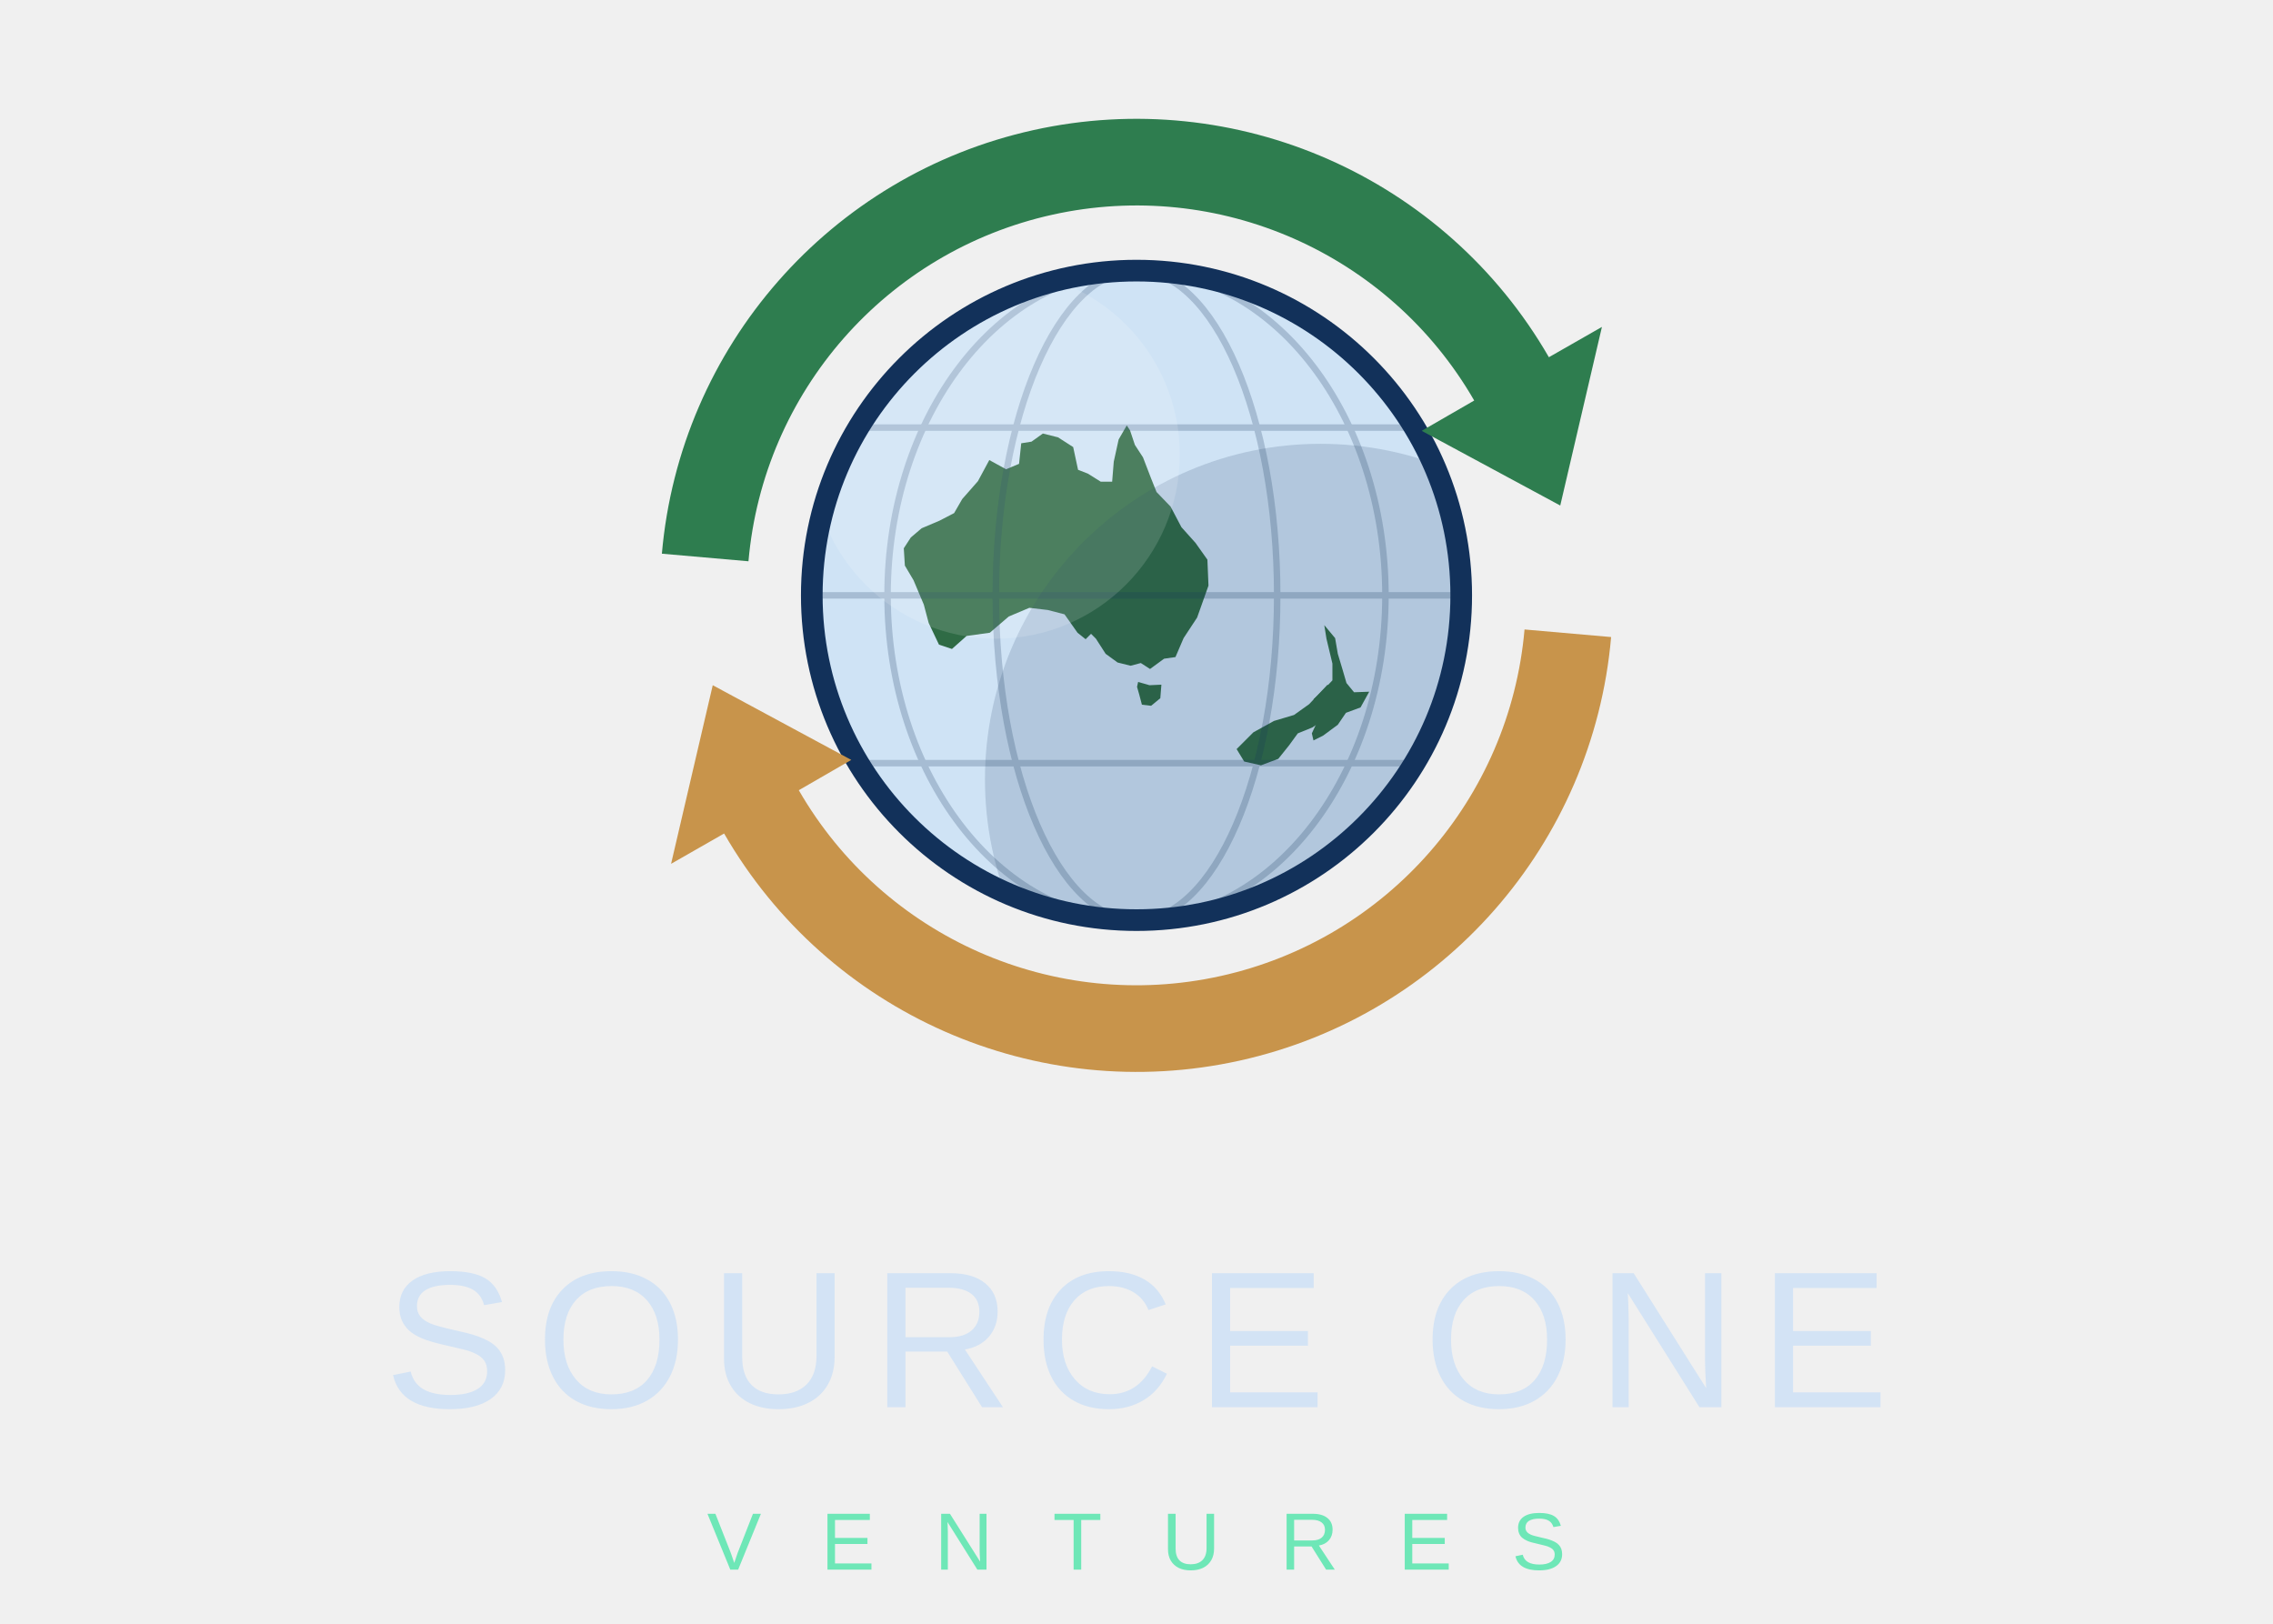
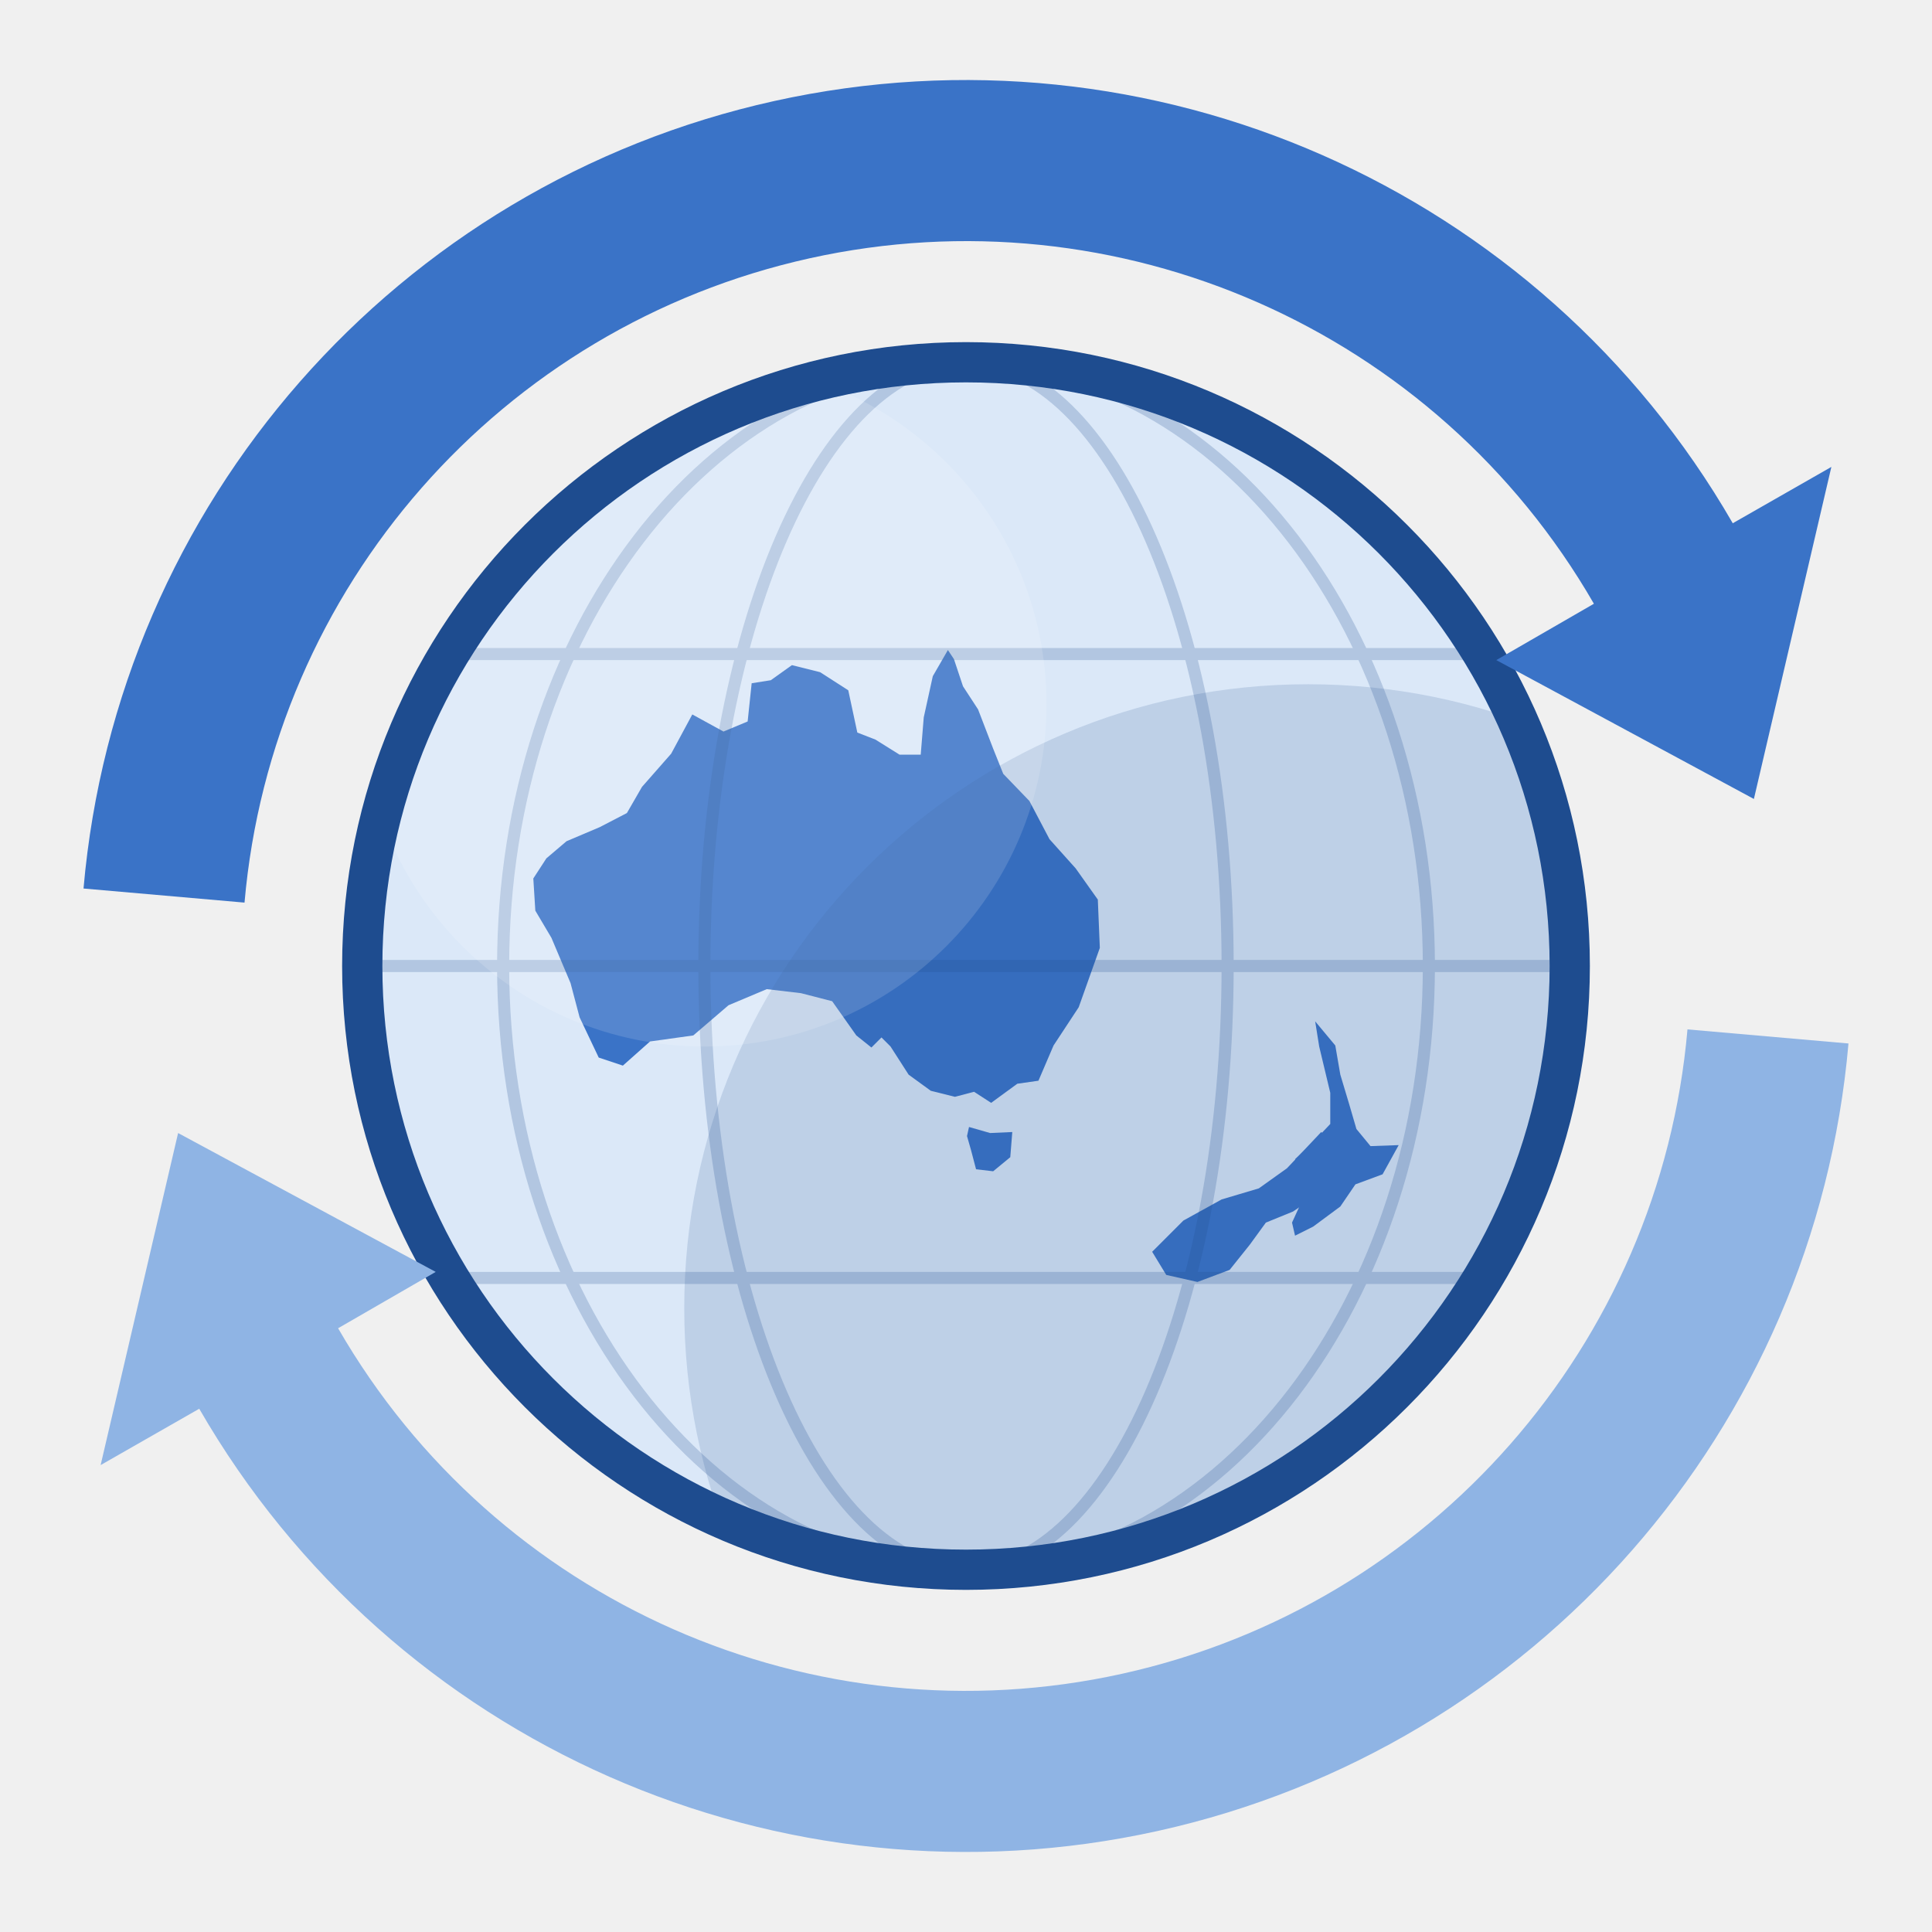
- <svg xmlns="http://www.w3.org/2000/svg" viewBox="0 0 420 300" width="420" height="300" role="img" aria-label="Source One Ventures">
+ <svg xmlns="http://www.w3.org/2000/svg" viewBox="-96 -96 192 192" width="192" height="192" role="img" aria-label="Source One Ventures mark">
  <defs>
    <clipPath id="gclip">
      <circle r="60" />
    </clipPath>
    <path id="arw" d="M -87.7 -7.7 A 88 88 0 0 1 76.2 -44 L 86 -49.6 L 78.3 -16.6 L 52.7 -30.4 L 62.4 -36 A 72 72 0 0 0 -71.7 -6.3 Z" />
-     <g id="land" fill="#2f6b45">
+     <g id="land" fill="#3A73C7">
      <path d="M -1.8 -31.4 L -3.3 -28.8 L -4.2 -24.7 L -4.5 -21.0 L -6.6 -21.0 L -9.0 -22.5 L -10.8 -23.2 L -11.7 -27.4 L -14.5 -29.2 L -17.3 -29.9 L -19.4 -28.4 L -21.3 -28.1 L -21.7 -24.3 L -24.1 -23.3 L -27.2 -25.0 L -29.3 -21.1 L -32.2 -17.8 L -33.7 -15.2 L -36.4 -13.8 L -39.7 -12.4 L -41.7 -10.7 L -43.0 -8.7 L -42.8 -5.5 L -41.2 -2.8 L -39.3 1.7 L -38.4 5.1 L -36.5 9.1 L -34.1 9.9 L -31.4 7.5 L -27.1 6.9 L -23.6 3.9 L -19.8 2.3 L -16.4 2.7 L -13.3 3.5 L -10.9 6.9 L -9.4 8.1 L -8.4 7.1 L -7.5 8.0 L -5.7 10.8 L -3.5 12.4 L -1.1 13.0 L 0.8 12.5 L 2.5 13.6 L 5.1 11.7 L 7.2 11.4 L 8.7 7.9 L 11.2 4.1 L 13.3 -1.8 L 13.1 -6.6 L 10.9 -9.7 L 8.3 -12.6 L 6.3 -16.4 L 3.7 -19.1 L 2.7 -21.6 L 1.2 -25.5 L -0.3 -27.8 L -1.2 -30.5 Z" />
      <path d="M 0.3 16.0 L 2.4 16.6 L 4.6 16.5 L 4.4 19.0 L 2.7 20.4 L 1.0 20.2 L 0.5 18.3 L 0.1 16.9 Z" />
      <path d="M 34.7 5.5 L 36.7 7.9 L 37.2 10.8 L 38.1 13.8 L 38.8 16.2 L 40.2 17.9 L 43.0 17.8 L 41.4 20.7 L 38.7 21.7 L 37.2 23.9 L 34.5 25.9 L 32.7 26.8 L 32.4 25.5 L 33.5 23.1 L 33.7 20.5 L 32.7 19.2 L 34.4 17.6 L 36.2 15.7 L 36.2 12.6 L 35.1 8.0 Z" />
      <path d="M 35.3 16.5 L 37.3 18.3 L 37.2 20.7 L 35.0 22.7 L 32.5 24.4 L 29.8 25.5 L 28.2 27.7 L 26.2 30.2 L 23.0 31.4 L 19.9 30.7 L 18.5 28.4 L 21.6 25.3 L 25.4 23.2 L 29.1 22.1 L 31.9 20.1 Z" />
    </g>
-     <g id="mark">
-       <circle r="60" fill="#cfe3f5" />
-       <g clip-path="url(#gclip)">
-         <use href="#land" />
-         <g stroke="#12315a" stroke-width="1.2" fill="none" opacity="0.22">
-           <ellipse rx="26" ry="60" />
-           <ellipse rx="46" ry="60" />
-           <line x1="-60" y1="-31" x2="60" y2="-31" />
-           <line x1="-60" y1="31" x2="60" y2="31" />
-           <line x1="-60" y1="0" x2="60" y2="0" />
-         </g>
-         <circle cx="34" cy="34" r="62" fill="#12315a" opacity="0.16" />
-         <circle cx="-26" cy="-26" r="34" fill="#ffffff" opacity="0.14" />
-       </g>
-       <circle r="60" fill="none" stroke="#12315a" stroke-width="4" />
-       <use href="#arw" fill="#2e7d4f" />
-       <use href="#arw" fill="#c8944b" transform="rotate(180)" />
+   </defs>
+   <circle r="60" fill="#dbe8f8" />
+   <g clip-path="url(#gclip)">
+     <use href="#land" />
+     <g stroke="#1E4C8F" stroke-width="1.2" fill="none" opacity="0.22">
+       <ellipse rx="26" ry="60" />
+       <ellipse rx="46" ry="60" />
+       <line x1="-60" y1="-31" x2="60" y2="-31" />
+       <line x1="-60" y1="31" x2="60" y2="31" />
+       <line x1="-60" y1="0" x2="60" y2="0" />
    </g>
-   </defs>
-   <g transform="translate(210,110)">
-     <use href="#mark" />
-     <text y="150" text-anchor="middle" font-family="Helvetica Neue, Arial, sans-serif" font-size="36" font-weight="500" letter-spacing="4" fill="#d3e3f5">SOURCE ONE</text>
-     <text y="180" text-anchor="middle" font-family="Helvetica Neue, Arial, sans-serif" font-size="15" letter-spacing="11" fill="#6ee7b7">VENTURES</text>
+     <circle cx="34" cy="34" r="62" fill="#1E4C8F" opacity="0.16" />
+     <circle cx="-26" cy="-26" r="34" fill="#ffffff" opacity="0.14" />
  </g>
+   <circle r="60" fill="none" stroke="#1E4C8F" stroke-width="4" />
+   <use href="#arw" fill="#3A73C7" />
+   <use href="#arw" fill="#8FB4E4" transform="rotate(180)" />
</svg>
